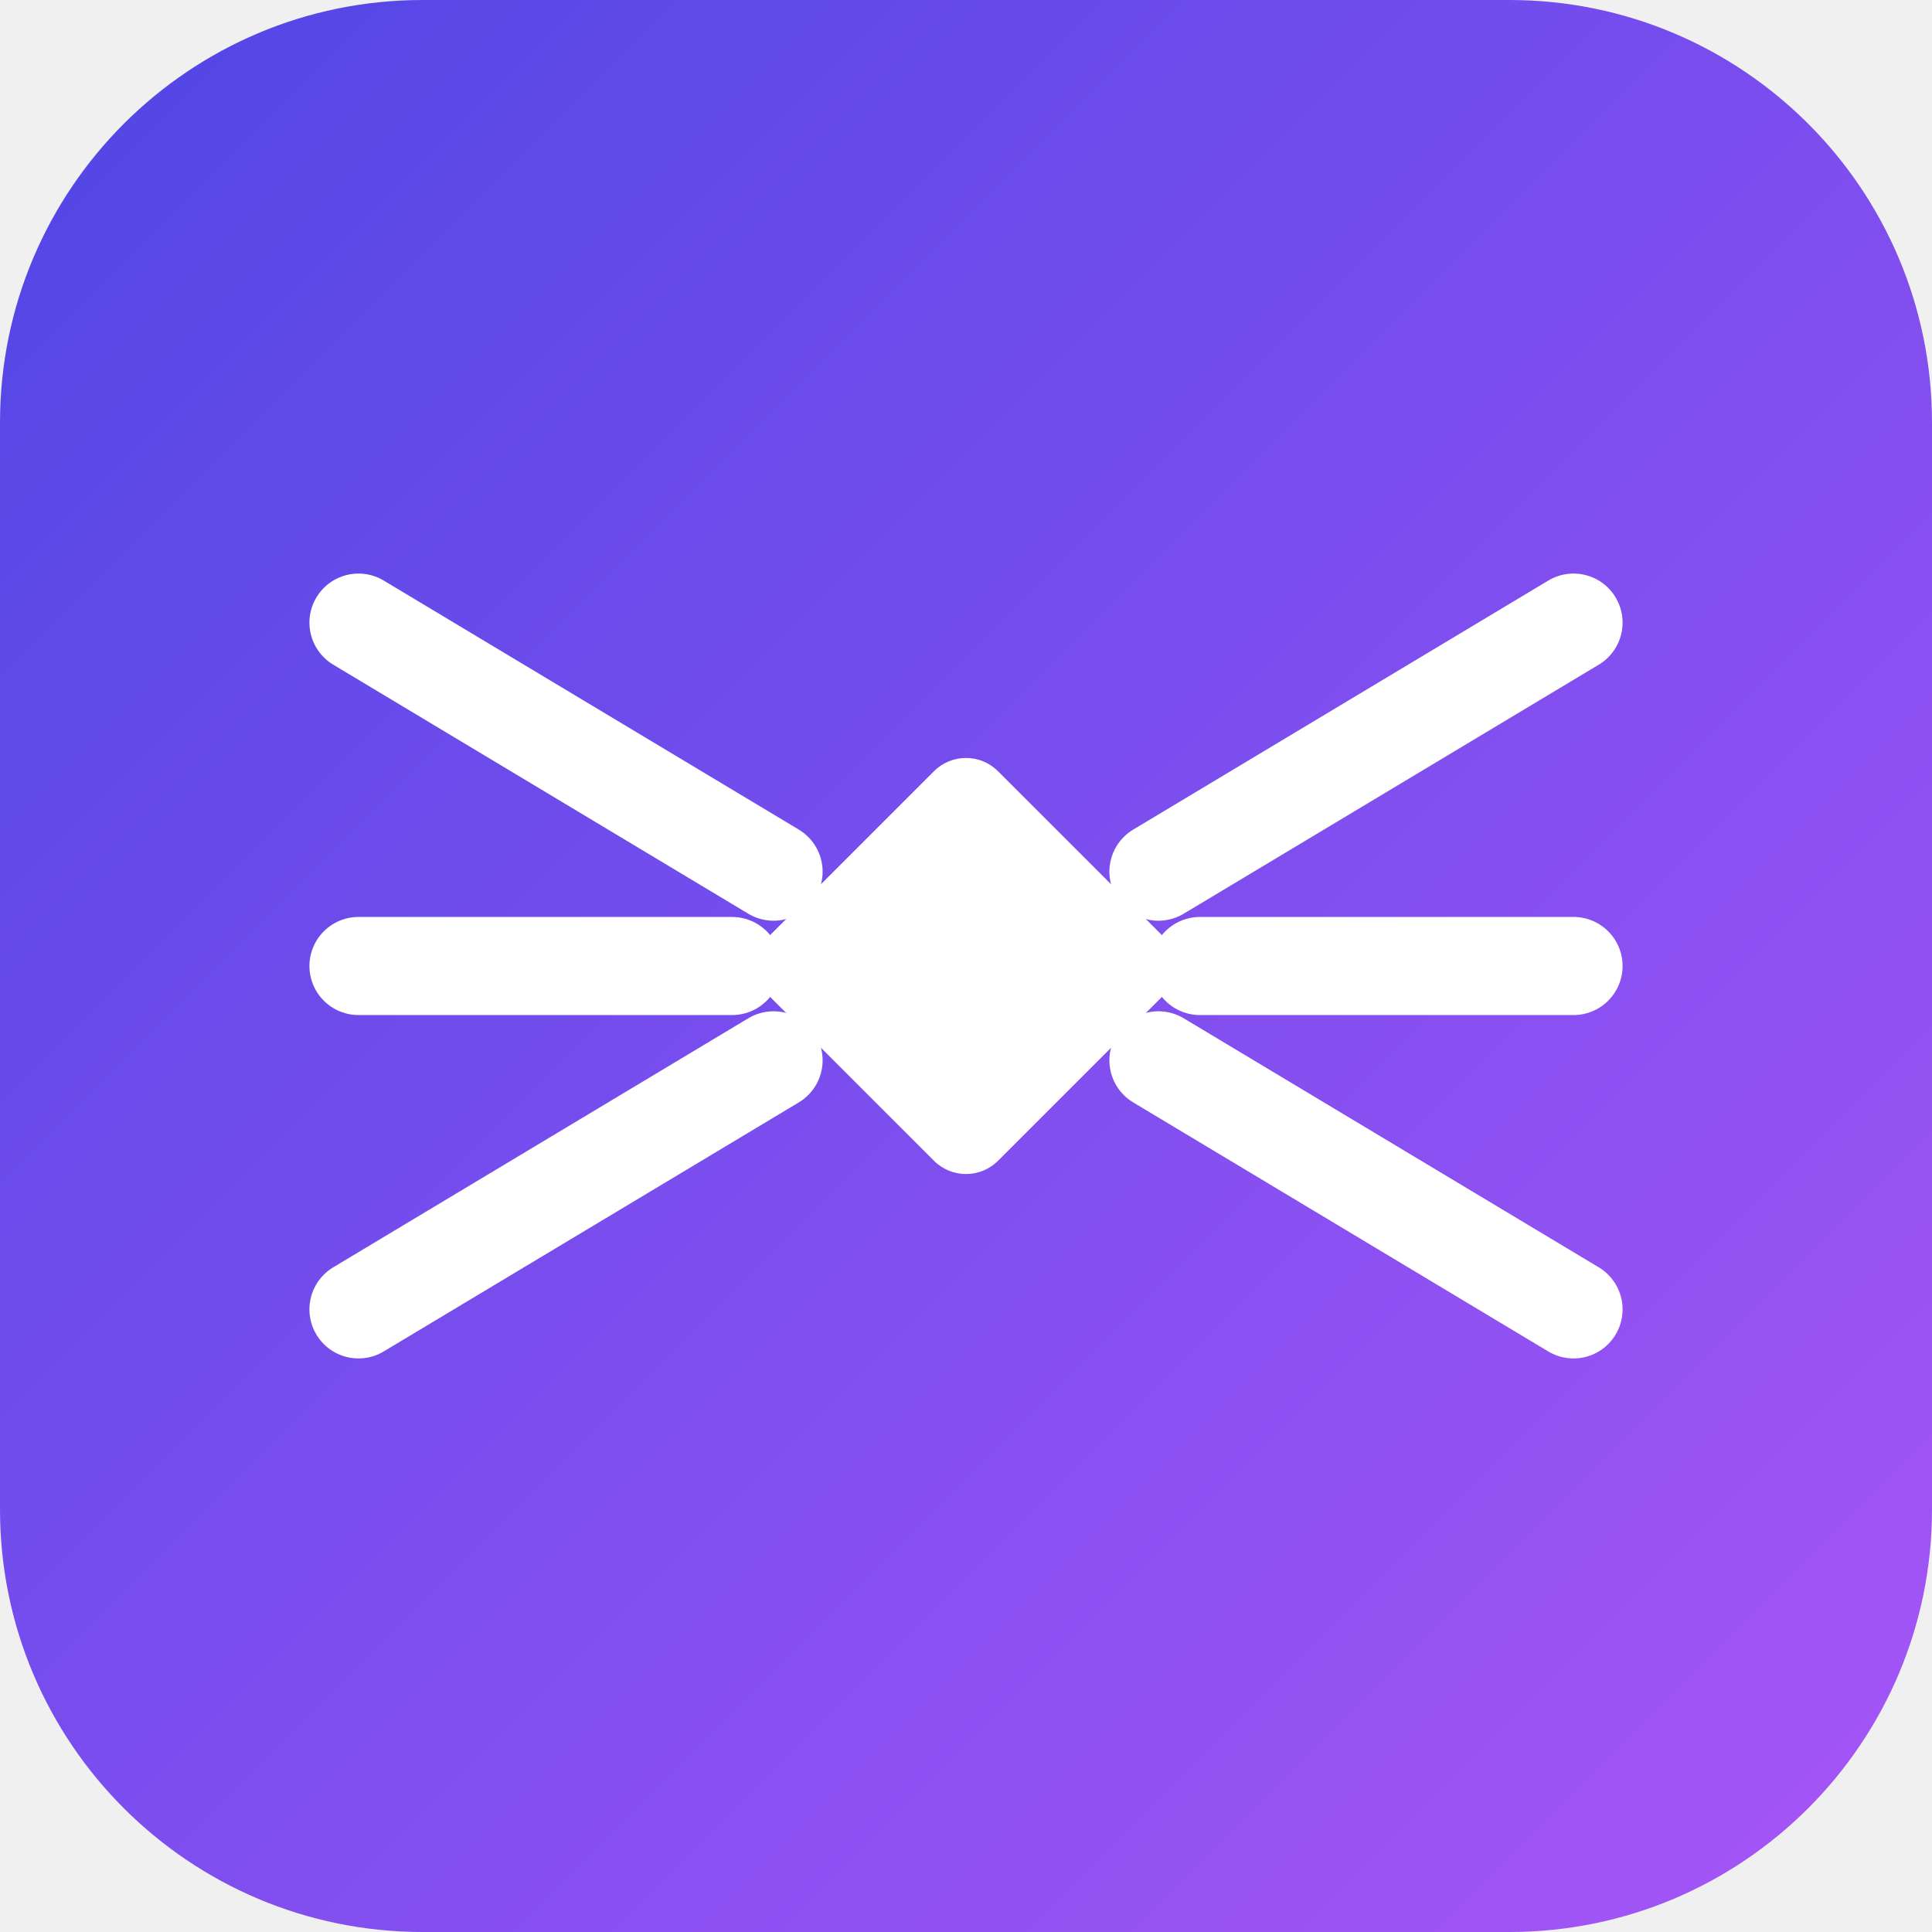
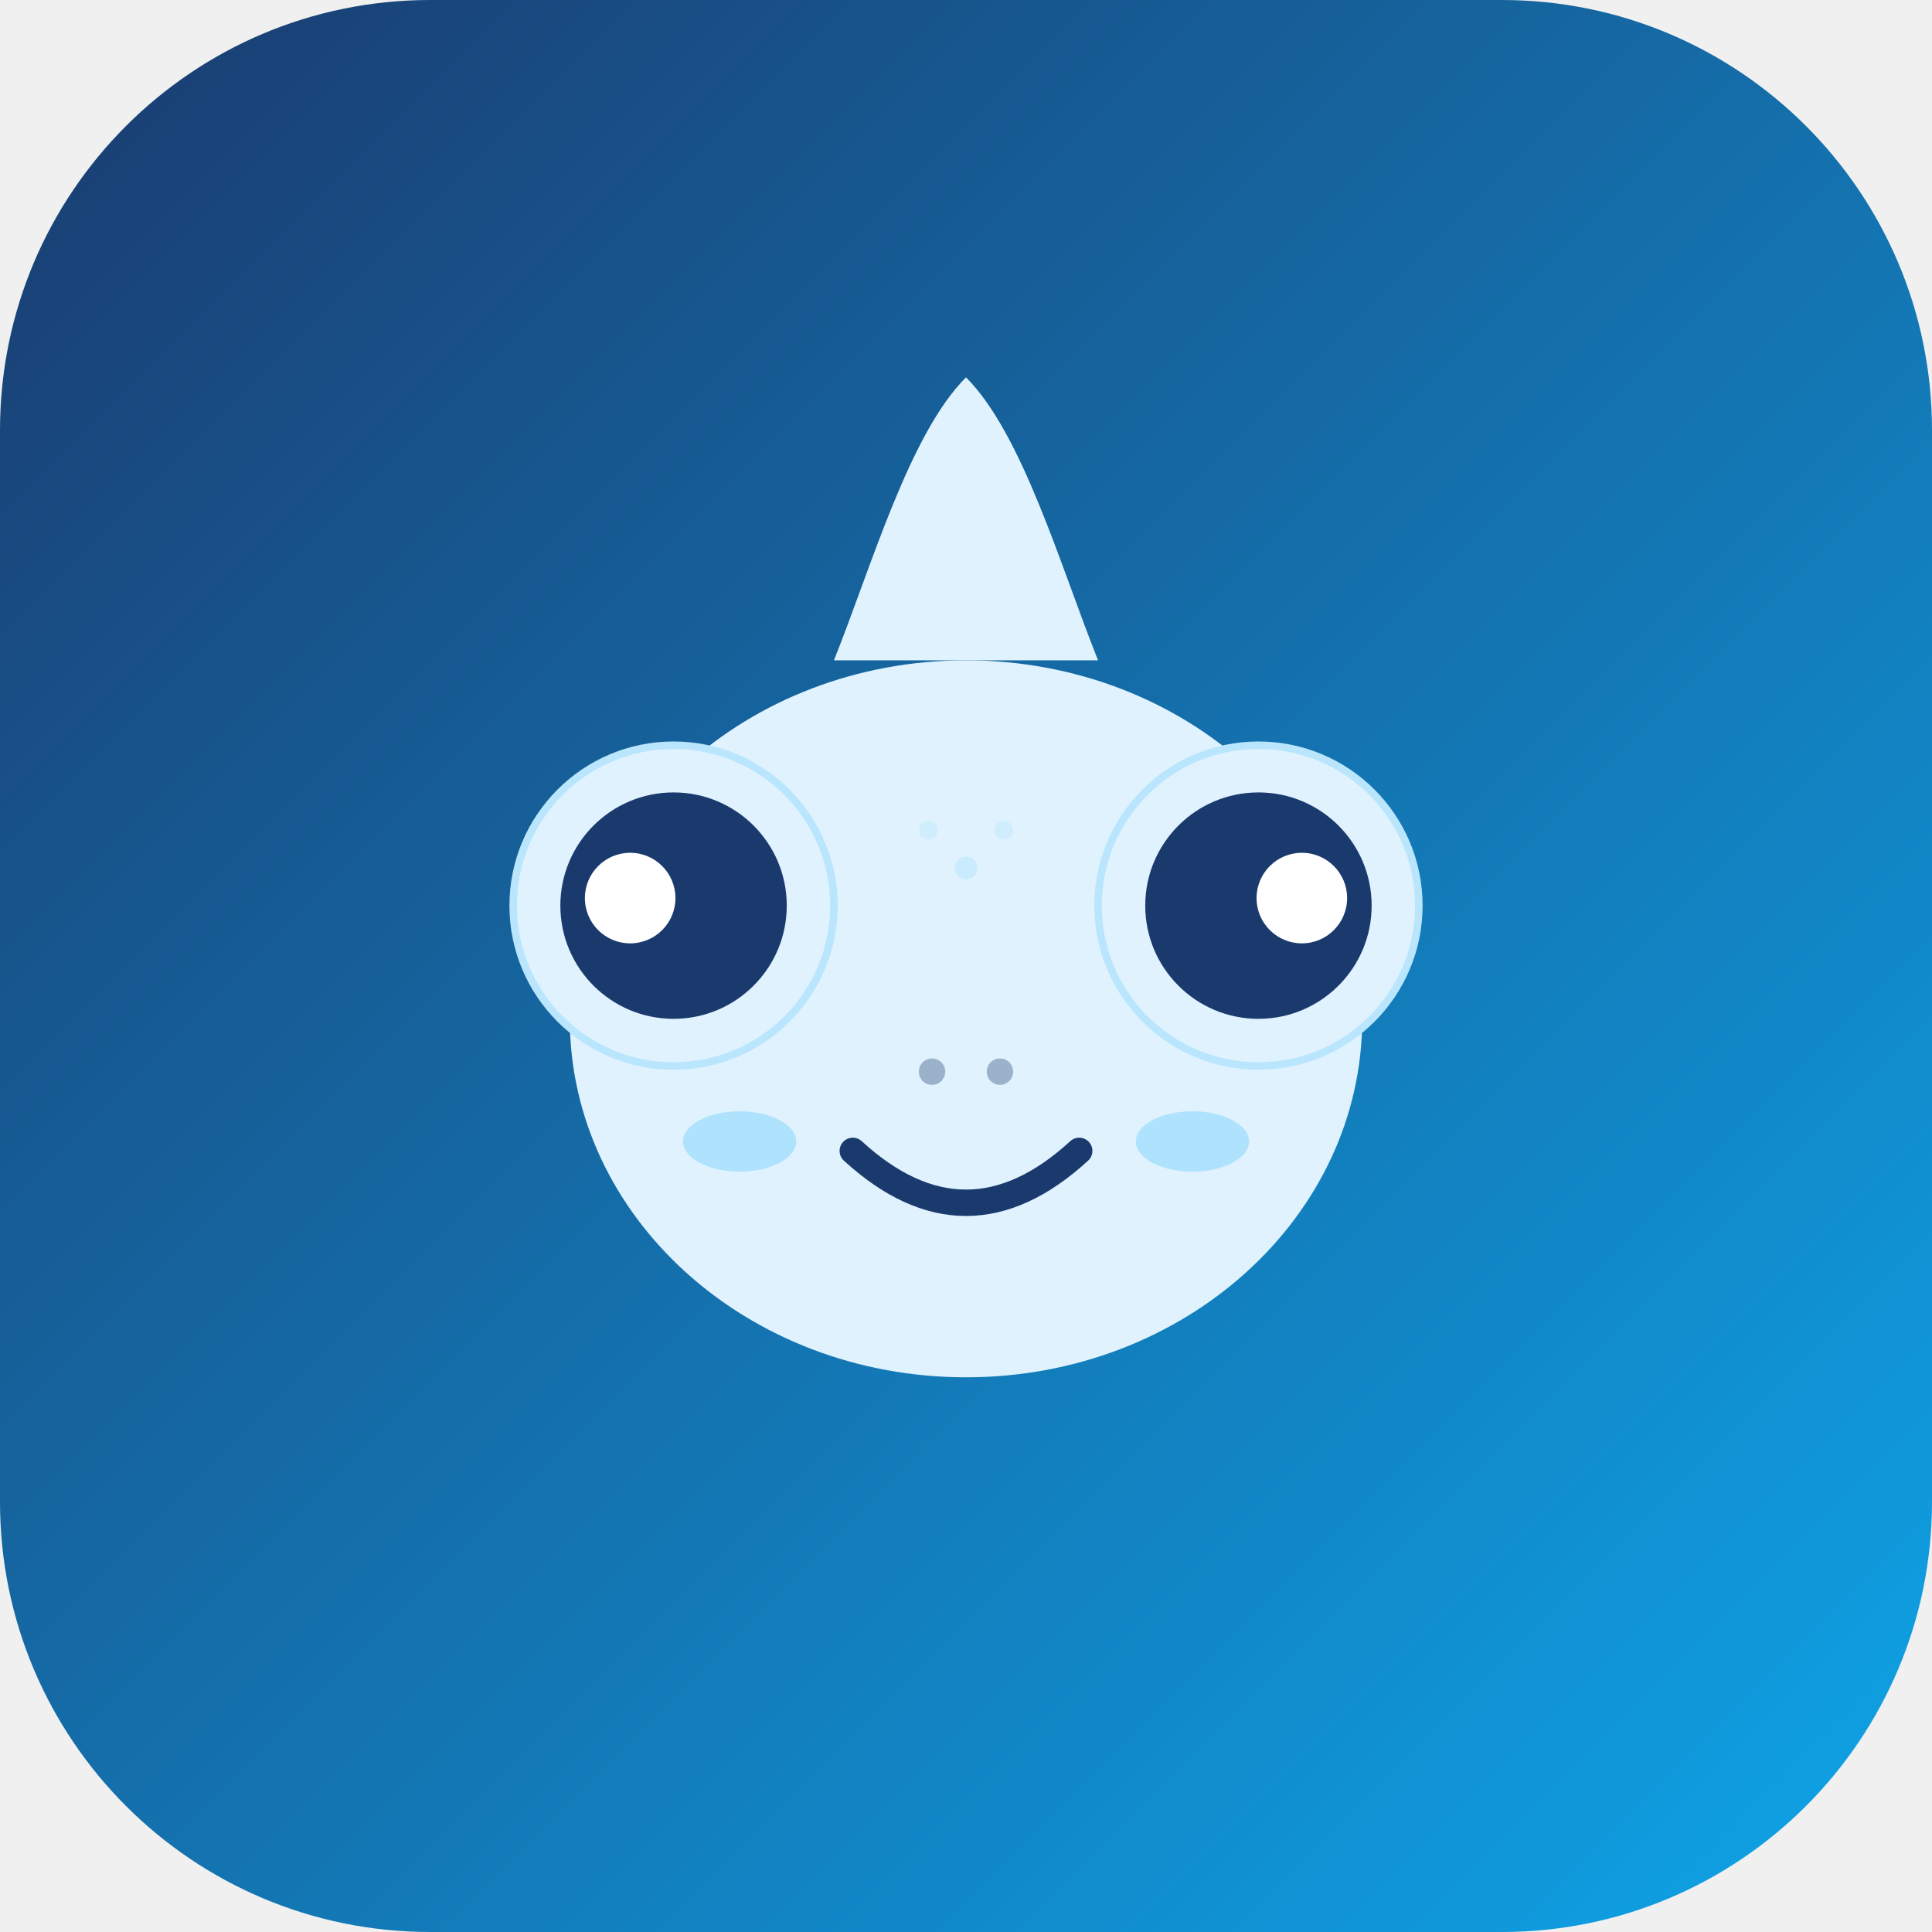
<svg xmlns="http://www.w3.org/2000/svg" width="1024" height="1024" viewBox="0 0 1024 1024">
  <defs>
    <linearGradient id="bg" x1="0" y1="0" x2="1024" y2="1024" gradientUnits="userSpaceOnUse">
-       <stop offset="0%" stop-color="#4f46e5" />
-       <stop offset="100%" stop-color="#a855f7" />
+       <stop offset="0%" stop-color="#1a3a6e" />
+       <stop offset="100%" stop-color="#0ea5e9" />
    </linearGradient>
  </defs>
-   <rect width="1024" height="1024" rx="224" fill="url(#bg)" />
-   <line x1="190" y1="330" x2="410" y2="462" stroke="white" stroke-width="52" stroke-linecap="round" />
-   <line x1="190" y1="512" x2="388" y2="512" stroke="white" stroke-width="52" stroke-linecap="round" />
-   <line x1="190" y1="694" x2="410" y2="562" stroke="white" stroke-width="52" stroke-linecap="round" />
-   <line x1="614" y1="462" x2="834" y2="330" stroke="white" stroke-width="52" stroke-linecap="round" />
-   <line x1="636" y1="512" x2="834" y2="512" stroke="white" stroke-width="52" stroke-linecap="round" />
-   <line x1="614" y1="562" x2="834" y2="694" stroke="white" stroke-width="52" stroke-linecap="round" />
-   <rect x="427" y="427" width="170" height="170" rx="24" transform="rotate(45 512 512)" fill="white" />
+   <rect width="1024" height="1024" rx="228" fill="url(#bg)" />
+   <g transform="translate(512, 520)">
+     <ellipse cx="0" cy="20" rx="210" ry="190" fill="#e0f2fe" />
+     <path d="M -70,-170 C -50,-220 -30,-290 0,-320 C 30,-290 50,-220 70,-170" fill="#e0f2fe" />
+     <circle cx="-155" cy="-40" r="85" fill="#e0f2fe" />
+     <circle cx="-155" cy="-40" r="85" fill="none" stroke="#bae6fd" stroke-width="4" />
+     <circle cx="-155" cy="-40" r="60" fill="#1a3a6e" />
+     <circle cx="-178" cy="-44" r="24" fill="white" />
+     <circle cx="155" cy="-40" r="85" fill="#e0f2fe" />
+     <circle cx="155" cy="-40" r="85" fill="none" stroke="#bae6fd" stroke-width="4" />
+     <circle cx="155" cy="-40" r="60" fill="#1a3a6e" />
+     <circle cx="178" cy="-44" r="24" fill="white" />
+     <path d="M -60,90 Q 0,145 60,90" fill="none" stroke="#1a3a6e" stroke-width="14" stroke-linecap="round" />
+     <circle cx="-18" cy="48" r="7" fill="#1a3a6e" opacity="0.35" />
+     <circle cx="18" cy="48" r="7" fill="#1a3a6e" opacity="0.35" />
+     <ellipse cx="-120" cy="85" rx="30" ry="16" fill="#7dd3fc" opacity="0.5" />
+     <ellipse cx="120" cy="85" rx="30" ry="16" fill="#7dd3fc" opacity="0.5" />
+     <circle cx="0" cy="-60" r="6" fill="#bae6fd" opacity="0.6" />
+     <circle cx="-20" cy="-80" r="5" fill="#bae6fd" opacity="0.4" />
+     <circle cx="20" cy="-80" r="5" fill="#bae6fd" opacity="0.4" />
+   </g>
</svg>
